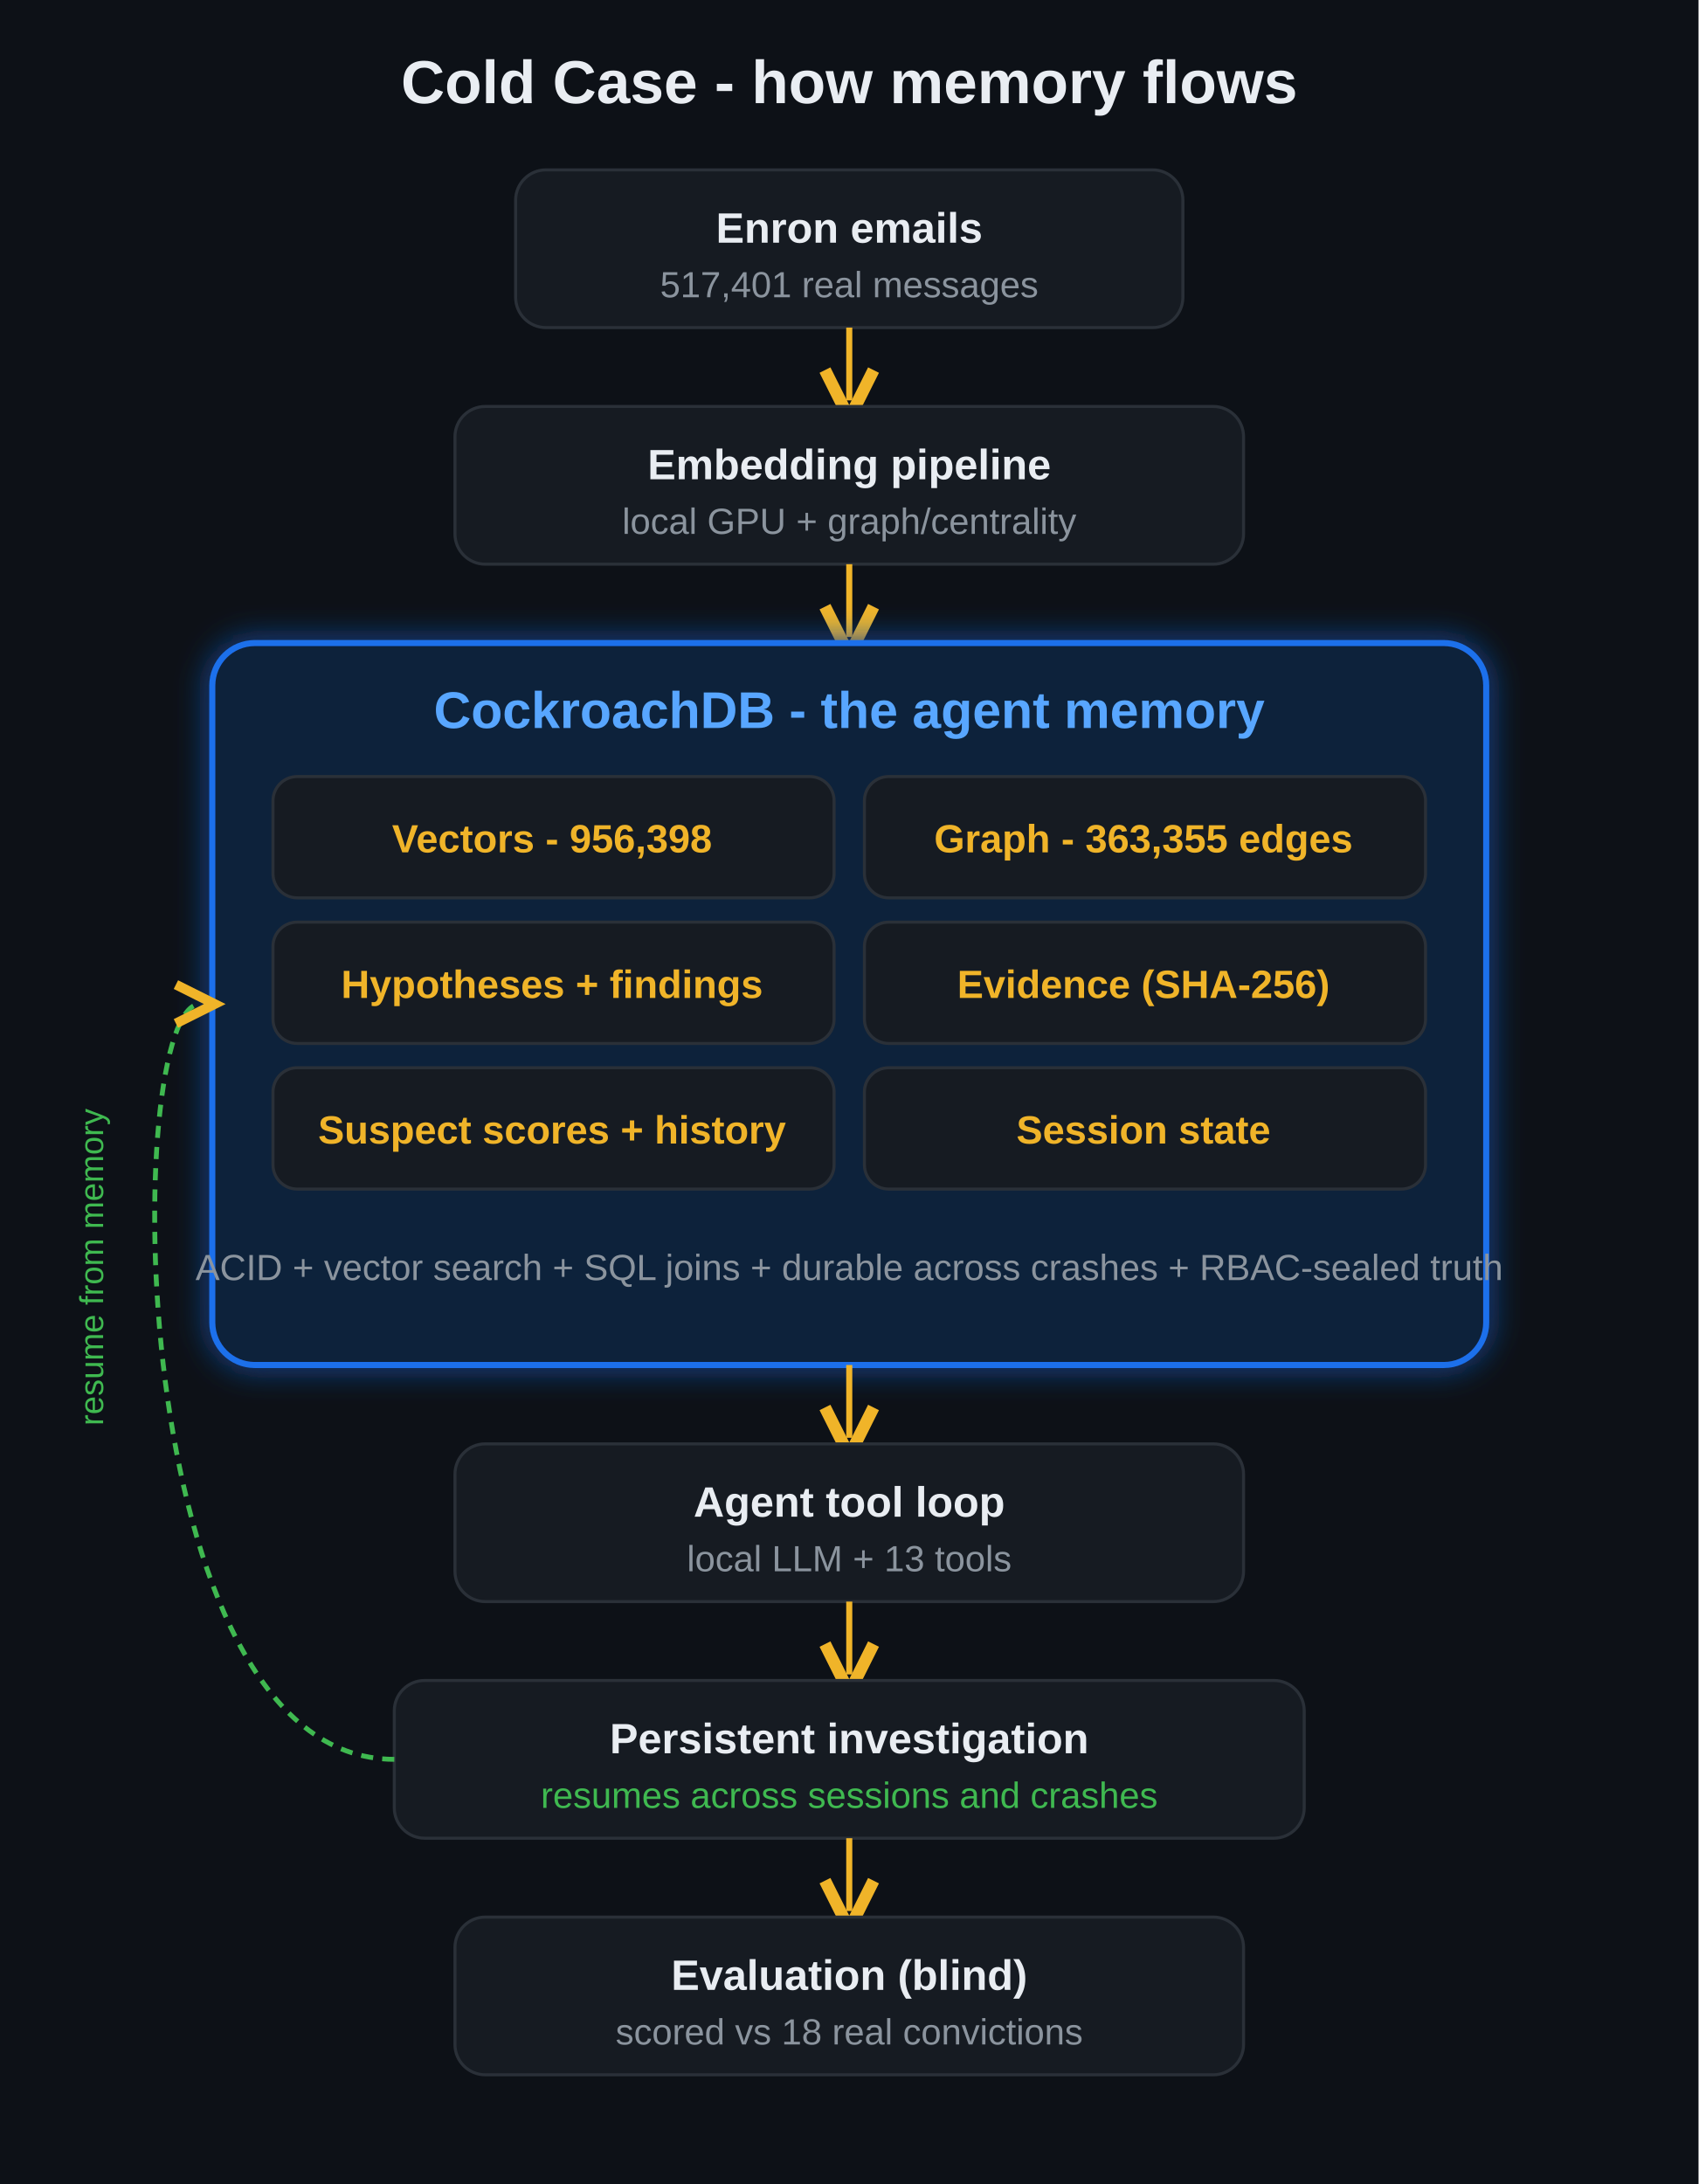
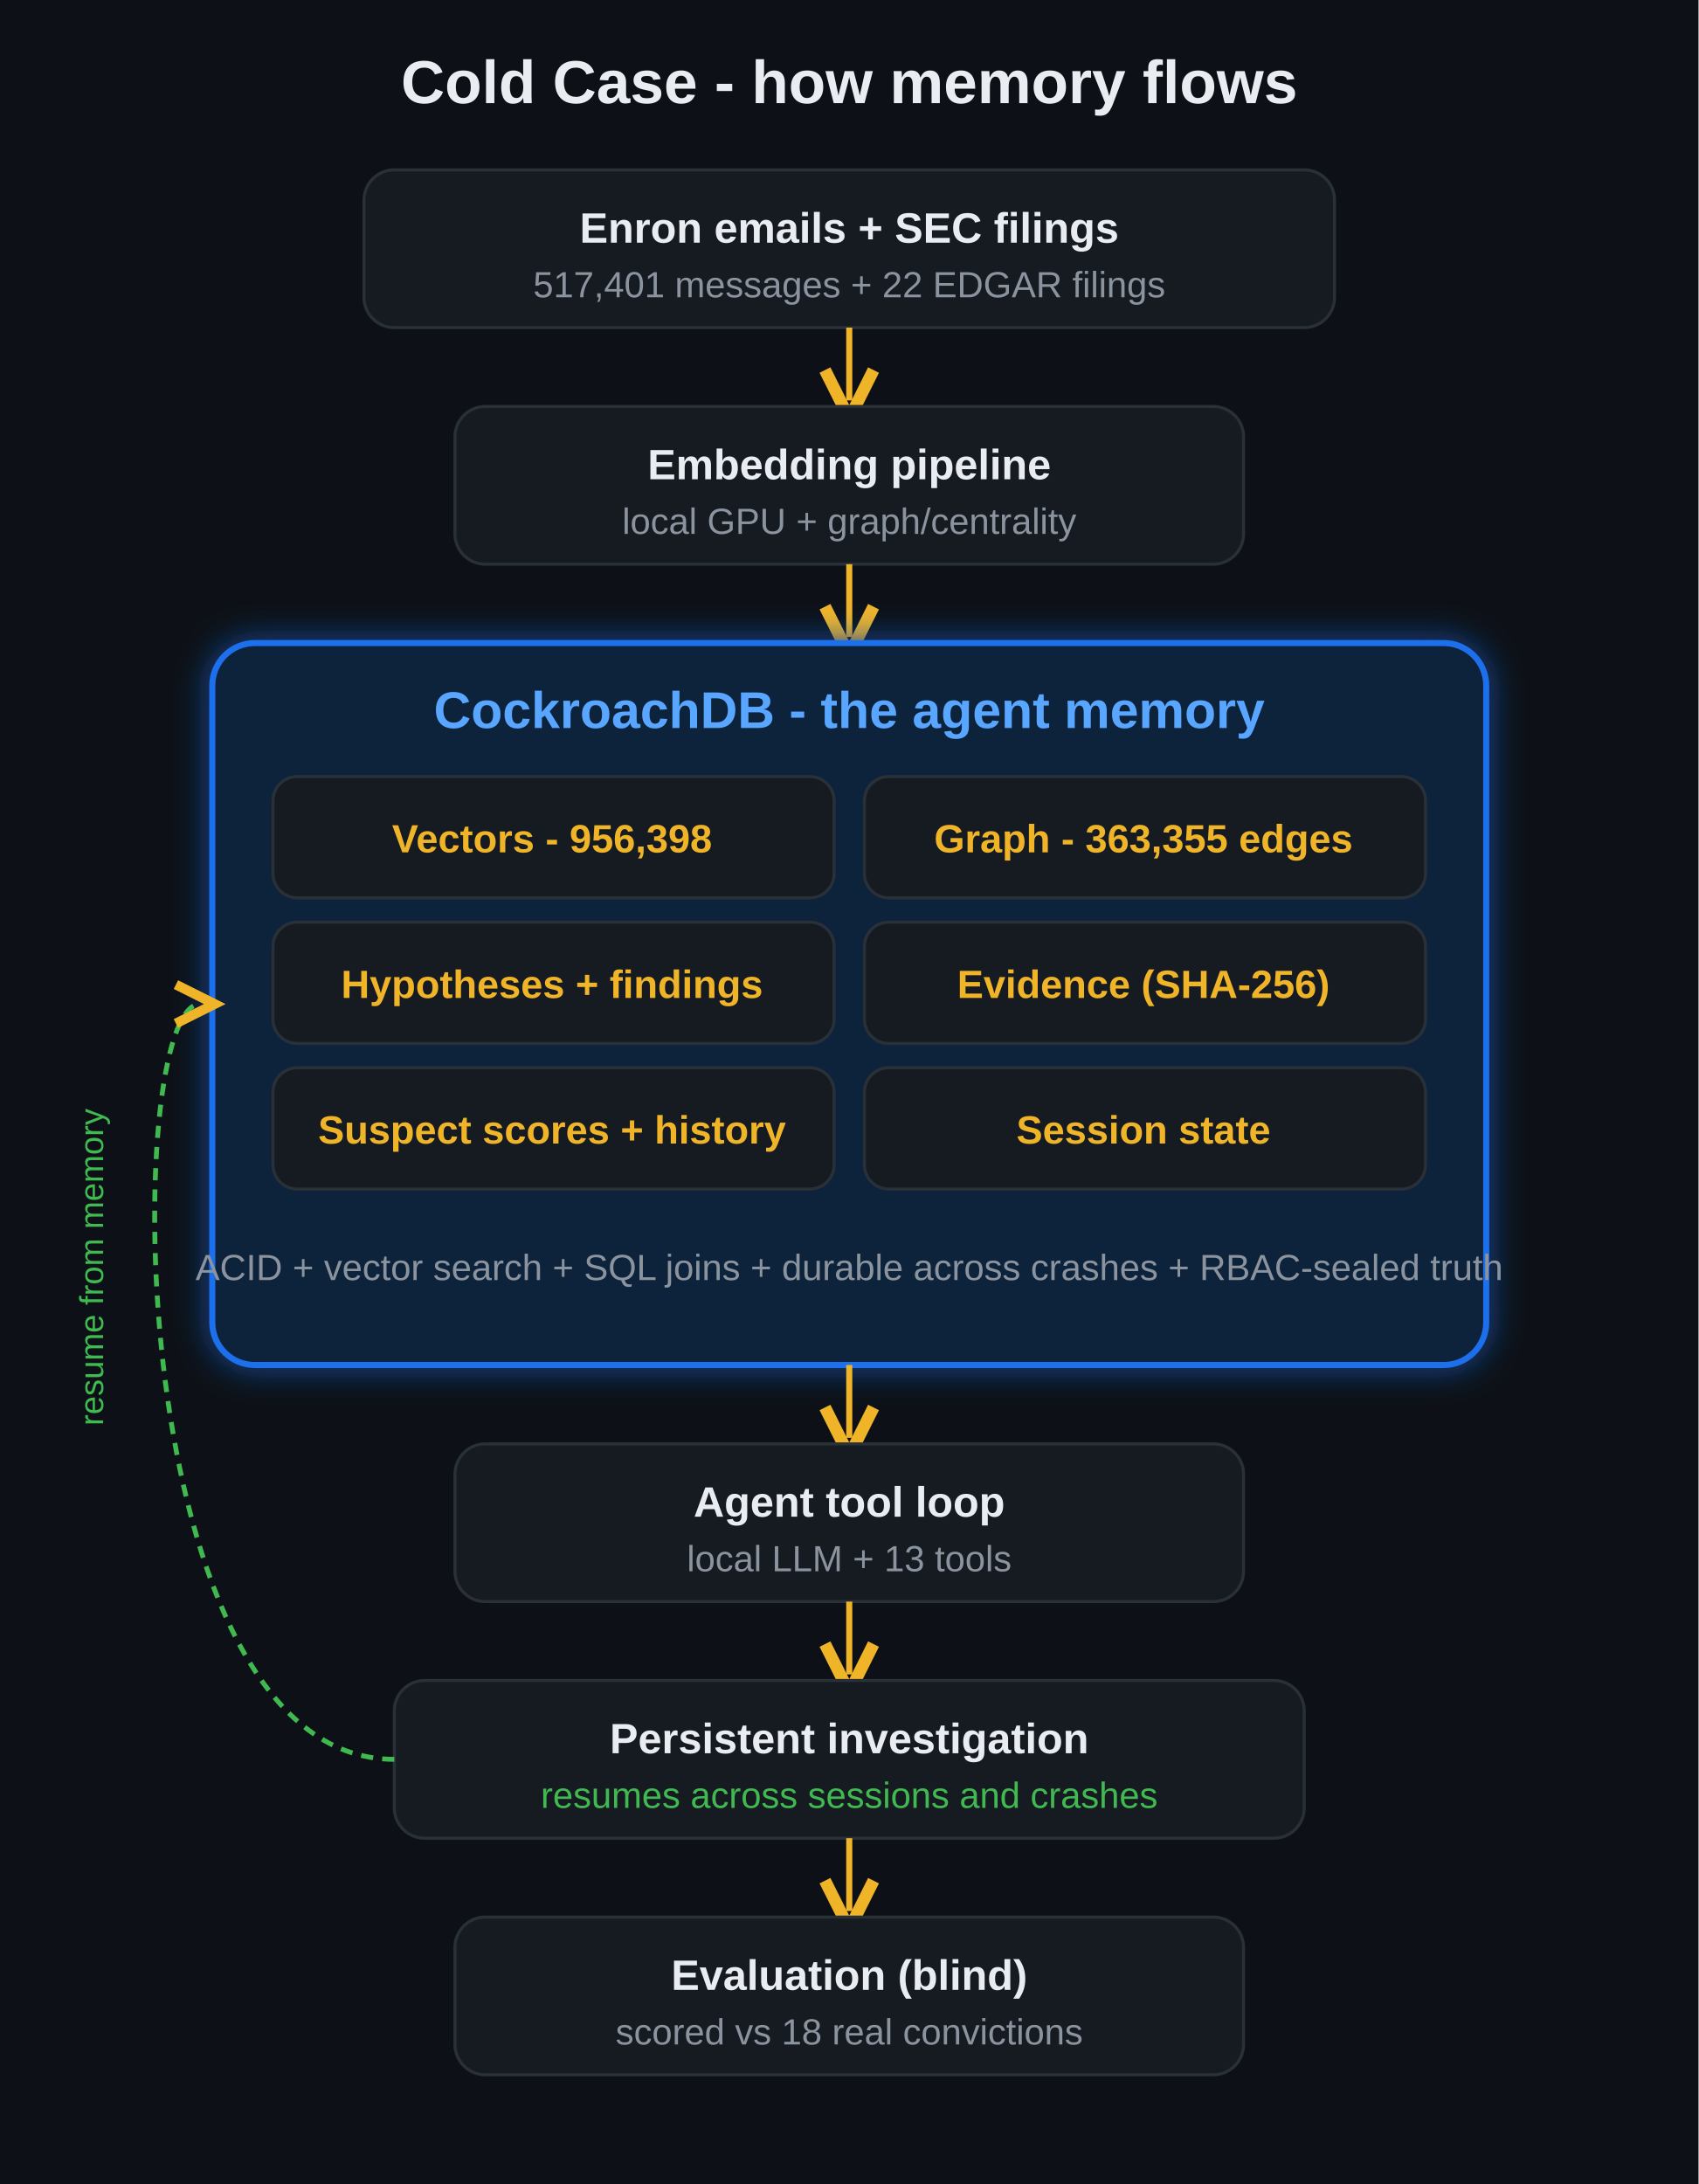
<svg xmlns="http://www.w3.org/2000/svg" viewBox="0 0 560 720" font-family="system-ui,Arial" font-size="14">
  <rect width="560" height="720" fill="#0d1117" />
  <defs>
    <marker id="ar" markerWidth="12" markerHeight="12" refX="6" refY="5" orient="auto">
      <path d="M1,1 L9,5 L1,9" fill="none" stroke="#f0b429" stroke-width="2" />
    </marker>
    <filter id="gl" x="-30%" y="-30%" width="160%" height="160%">
      <feGaussianBlur stdDeviation="5" result="b" />
      <feMerge>
        <feMergeNode in="b" />
        <feMergeNode in="SourceGraphic" />
      </feMerge>
    </filter>
  </defs>
  <text x="280" y="34" fill="#e9edf2" font-size="20" font-weight="800" text-anchor="middle">Cold Case - how memory flows</text>
-   <rect x="170" y="56" width="220" height="52" rx="10" fill="#161b22" stroke="#2a3038" />
-   <text x="280" y="80" fill="#e9edf2" text-anchor="middle" font-weight="700">Enron emails</text>
-   <text x="280" y="98" fill="#8b949e" text-anchor="middle" font-size="12">517,401 real messages</text>
+   <rect x="120" y="56" width="320" height="52" rx="10" fill="#161b22" stroke="#2a3038" />
+   <text x="280" y="80" fill="#e9edf2" text-anchor="middle" font-weight="700">Enron emails + SEC filings</text>
+   <text x="280" y="98" fill="#8b949e" text-anchor="middle" font-size="12">517,401 messages + 22 EDGAR filings</text>
  <line x1="280" y1="108" x2="280" y2="132" stroke="#f0b429" stroke-width="2" marker-end="url(#ar)" />
  <rect x="150" y="134" width="260" height="52" rx="10" fill="#161b22" stroke="#2a3038" />
  <text x="280" y="158" fill="#e9edf2" text-anchor="middle" font-weight="700">Embedding pipeline</text>
  <text x="280" y="176" fill="#8b949e" text-anchor="middle" font-size="12">local GPU + graph/centrality</text>
  <line x1="280" y1="186" x2="280" y2="210" stroke="#f0b429" stroke-width="2" marker-end="url(#ar)" />
  <rect x="70" y="212" width="420" height="238" rx="14" fill="#10203a" stroke="#1f6feb" stroke-width="2" filter="url(#gl)" />
  <text x="280" y="240" fill="#58a6ff" text-anchor="middle" font-size="17" font-weight="800">CockroachDB - the agent memory</text>
  <rect x="90" y="256" width="185" height="40" rx="8" fill="#161b22" stroke="#2a3038" />
  <text x="182" y="281" fill="#f0b429" text-anchor="middle" font-weight="700" font-size="13">Vectors - 956,398</text>
  <rect x="285" y="256" width="185" height="40" rx="8" fill="#161b22" stroke="#2a3038" />
  <text x="377" y="281" fill="#f0b429" text-anchor="middle" font-weight="700" font-size="13">Graph - 363,355 edges</text>
  <rect x="90" y="304" width="185" height="40" rx="8" fill="#161b22" stroke="#2a3038" />
  <text x="182" y="329" fill="#f0b429" text-anchor="middle" font-weight="700" font-size="13">Hypotheses + findings</text>
  <rect x="285" y="304" width="185" height="40" rx="8" fill="#161b22" stroke="#2a3038" />
  <text x="377" y="329" fill="#f0b429" text-anchor="middle" font-weight="700" font-size="13">Evidence (SHA-256)</text>
  <rect x="90" y="352" width="185" height="40" rx="8" fill="#161b22" stroke="#2a3038" />
  <text x="182" y="377" fill="#f0b429" text-anchor="middle" font-weight="700" font-size="13">Suspect scores + history</text>
  <rect x="285" y="352" width="185" height="40" rx="8" fill="#161b22" stroke="#2a3038" />
  <text x="377" y="377" fill="#f0b429" text-anchor="middle" font-weight="700" font-size="13">Session state</text>
  <text x="280" y="422" fill="#8b949e" text-anchor="middle" font-size="12">ACID + vector search + SQL joins + durable across crashes + RBAC-sealed truth</text>
  <line x1="280" y1="450" x2="280" y2="474" stroke="#f0b429" stroke-width="2" marker-end="url(#ar)" />
  <rect x="150" y="476" width="260" height="52" rx="10" fill="#161b22" stroke="#2a3038" />
  <text x="280" y="500" fill="#e9edf2" text-anchor="middle" font-weight="700">Agent tool loop</text>
  <text x="280" y="518" fill="#8b949e" text-anchor="middle" font-size="12">local LLM + 13 tools</text>
  <line x1="280" y1="528" x2="280" y2="552" stroke="#f0b429" stroke-width="2" marker-end="url(#ar)" />
  <rect x="130" y="554" width="300" height="52" rx="10" fill="#161b22" stroke="#2a3038" />
  <text x="280" y="578" fill="#e9edf2" text-anchor="middle" font-weight="700">Persistent investigation</text>
  <text x="280" y="596" fill="#3fb950" text-anchor="middle" font-size="12">resumes across sessions and crashes</text>
  <line x1="280" y1="606" x2="280" y2="630" stroke="#f0b429" stroke-width="2" marker-end="url(#ar)" />
  <rect x="150" y="632" width="260" height="52" rx="10" fill="#161b22" stroke="#2a3038" />
  <text x="280" y="656" fill="#e9edf2" text-anchor="middle" font-weight="700">Evaluation (blind)</text>
  <text x="280" y="674" fill="#8b949e" text-anchor="middle" font-size="12">scored vs 18 real convictions</text>
  <path d="M130 580 C 40 580, 40 331, 66 331" fill="none" stroke="#3fb950" stroke-width="1.6" stroke-dasharray="4 3" marker-end="url(#ar)" />
  <text x="34" y="470" fill="#3fb950" font-size="11" transform="rotate(-90 34 470)">resume from memory</text>
</svg>
